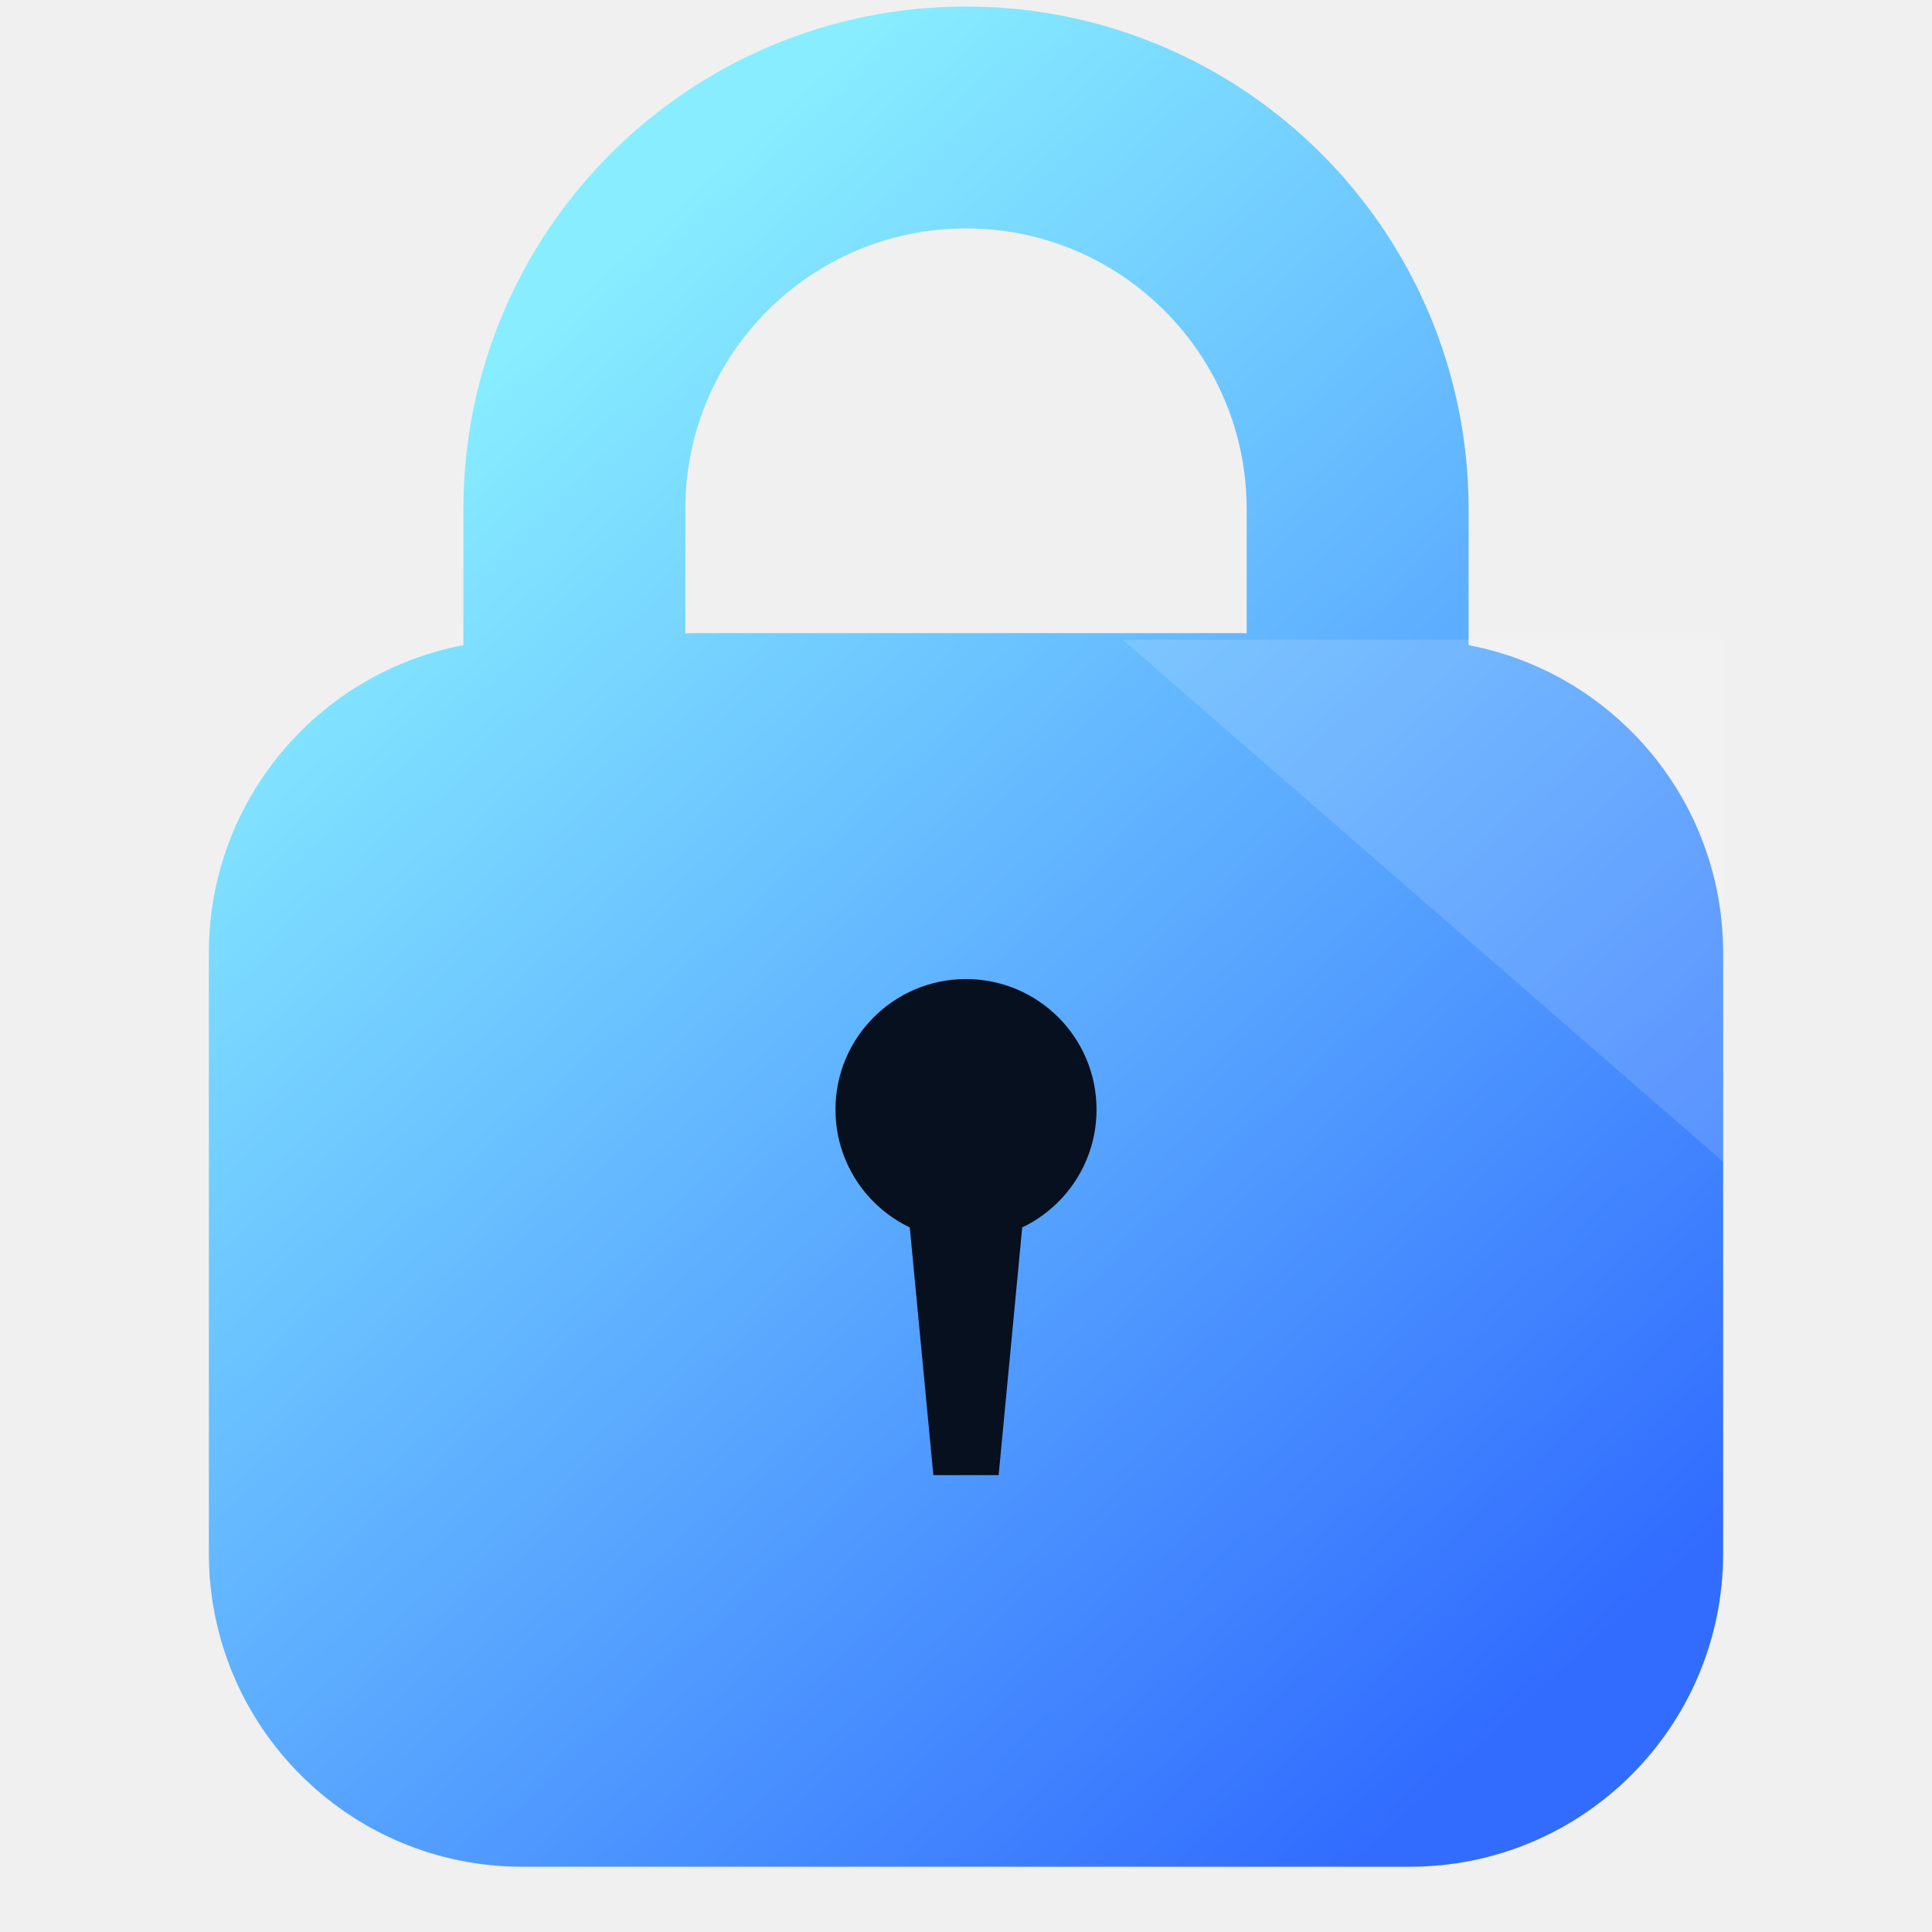
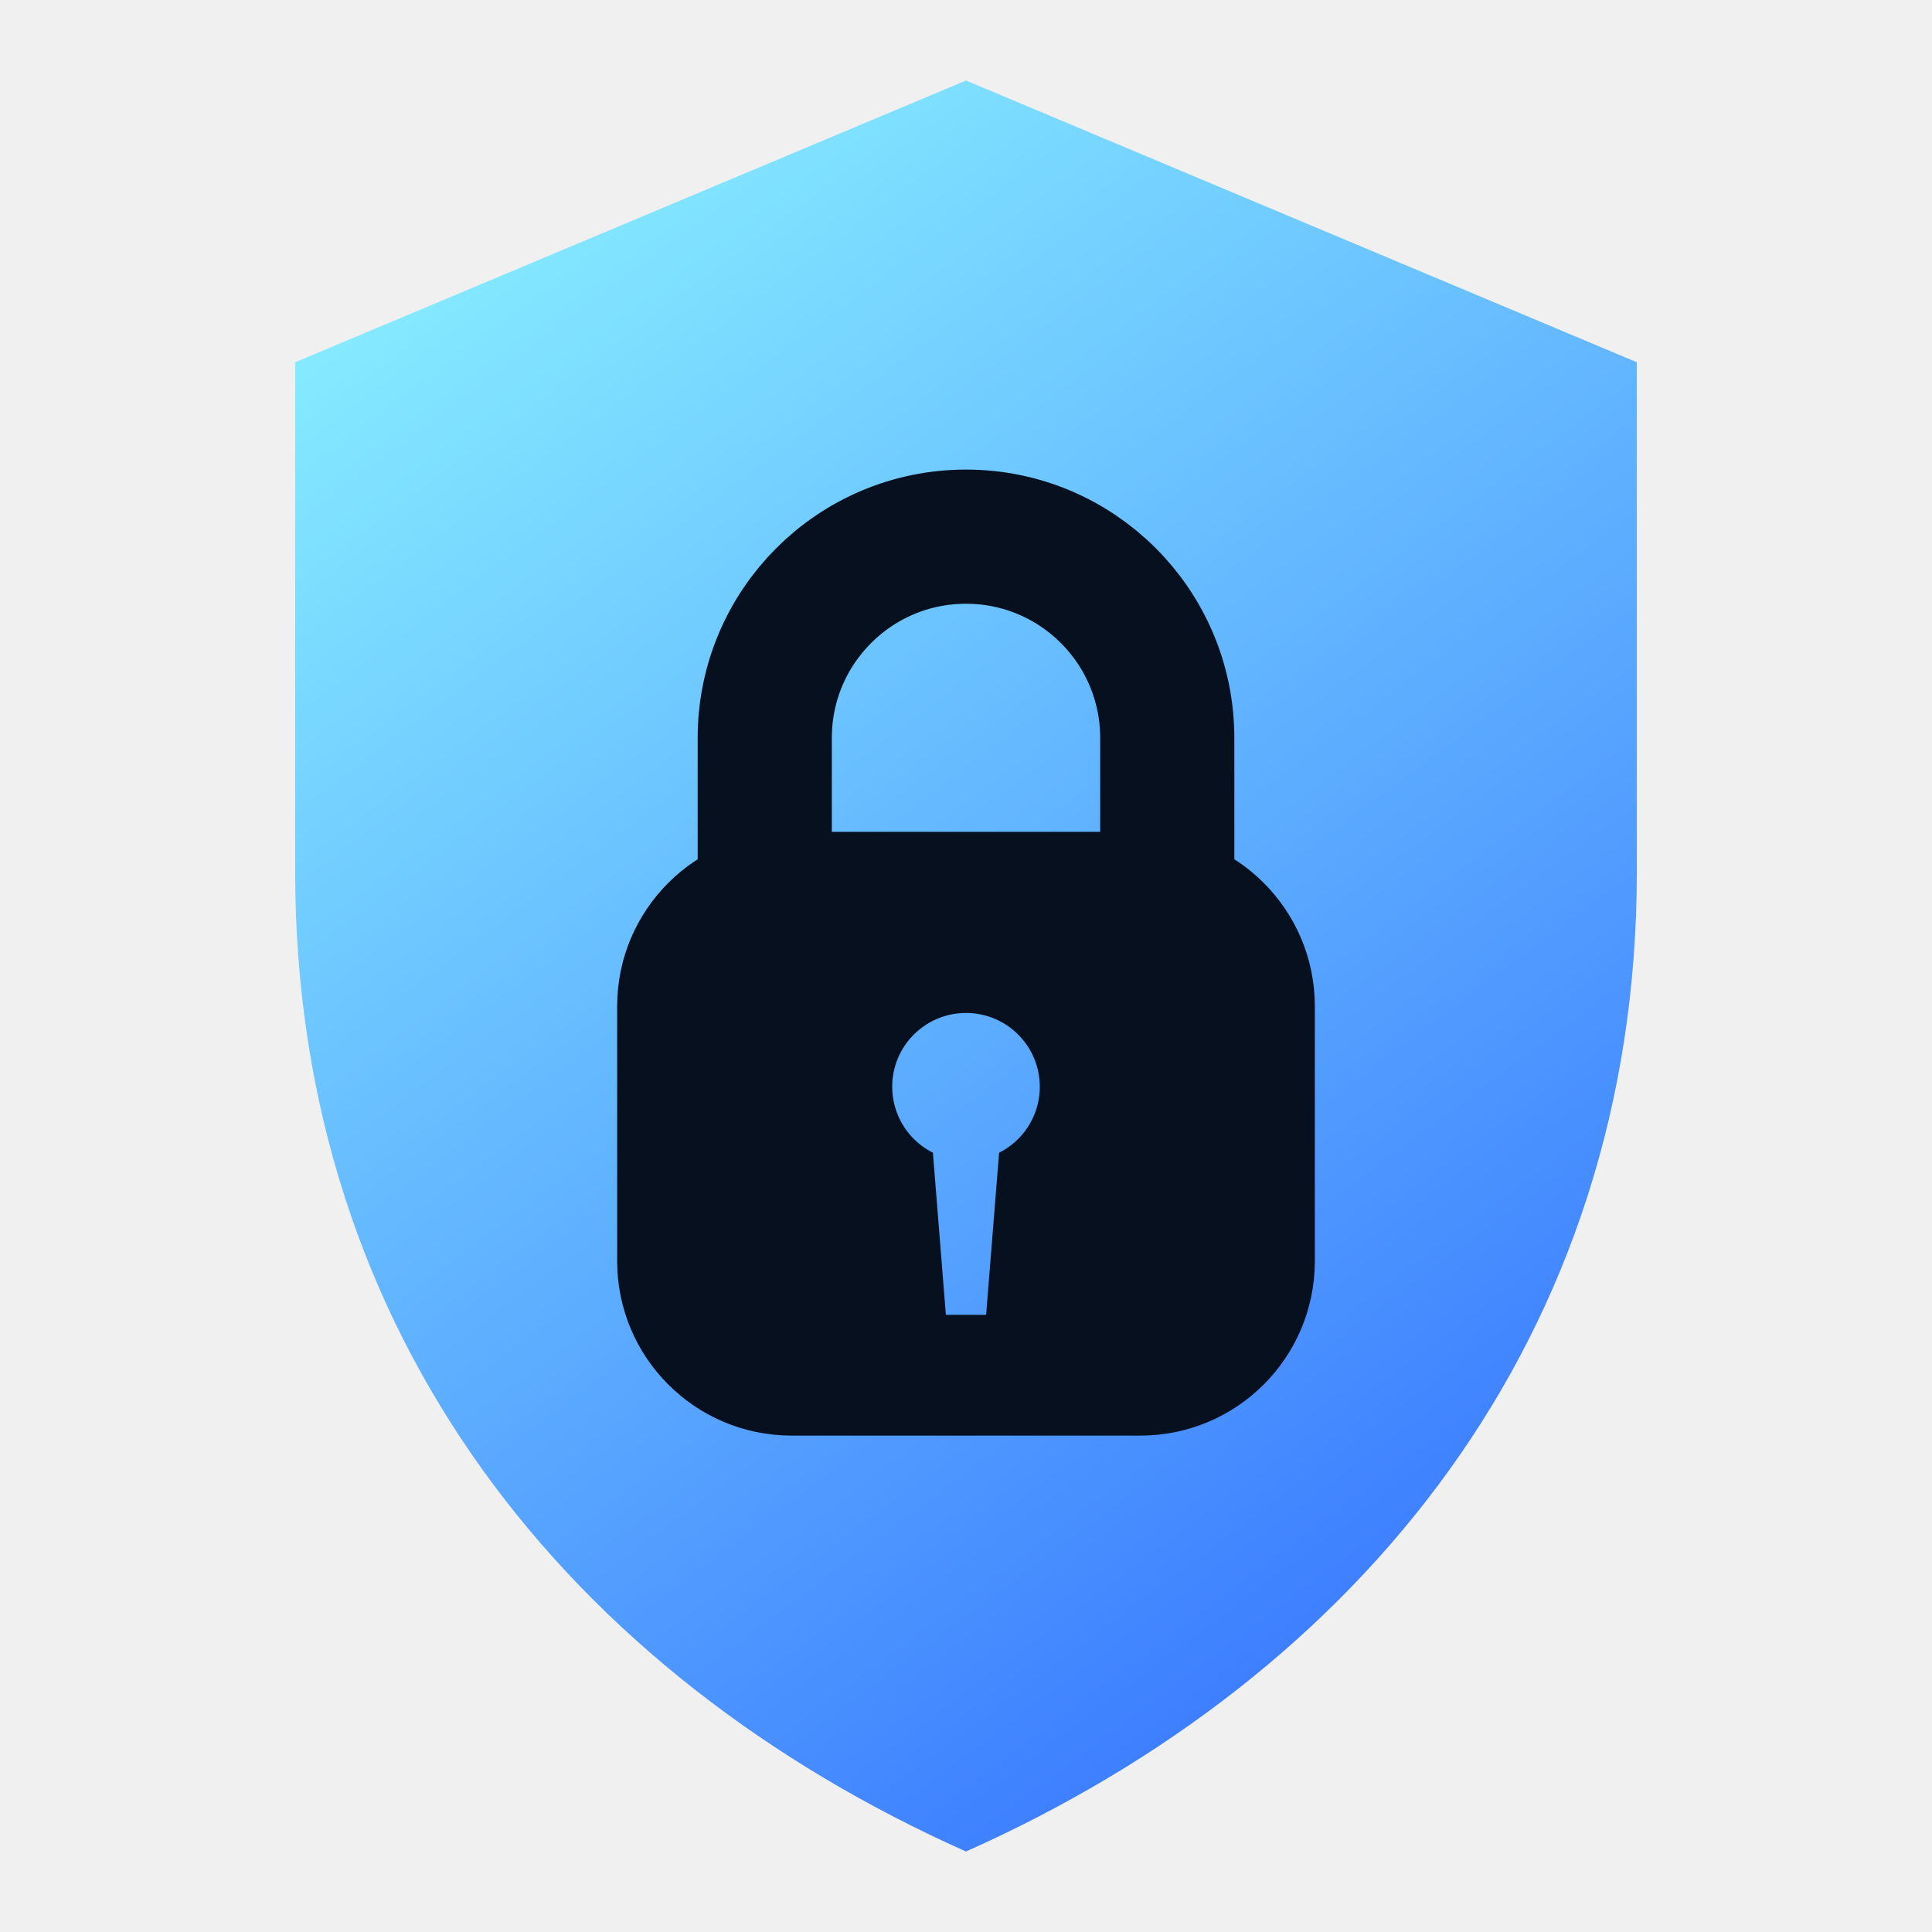
- <svg xmlns="http://www.w3.org/2000/svg" width="512" height="512" viewBox="132 108 248 296" fill="none">
+ <svg xmlns="http://www.w3.org/2000/svg" width="512" height="512" viewBox="132 112 248 288" fill="none">
  <defs>
-     <linearGradient id="lockGradient" x1="168" y1="176" x2="344" y2="368" gradientUnits="userSpaceOnUse">
+     <linearGradient id="shieldGradient" x1="168" y1="146" x2="344" y2="382" gradientUnits="userSpaceOnUse">
      <stop offset="0%" stop-color="#88EEFF" />
      <stop offset="100%" stop-color="#316CFF" />
    </linearGradient>
  </defs>
-   <path d="M196 214V186C196 152.863 222.863 126 256 126C289.137 126 316 152.863 316 186V214" stroke="url(#lockGradient)" stroke-width="34" stroke-linecap="round" />
-   <path d="M214 214H298" stroke="url(#lockGradient)" stroke-width="18" stroke-linecap="round" />
-   <rect x="140" y="206" width="232" height="188" rx="48" fill="url(#lockGradient)" />
-   <path d="M280 206H372V286L280 206Z" fill="white" fill-opacity="0.14" />
-   <circle cx="256" cy="278" r="20" fill="#07101F" />
-   <path d="M247 292H265L261 334H251L247 292Z" fill="#07101F" />
+   <path d="M256 124L356 166V242C356 311.228 314.786 361.774 256 388C197.214 361.774 156 311.228 156 242V166L256 124Z" fill="url(#shieldGradient)" />
+   <path d="M226 242V222C226 205.431 239.431 192 256 192C272.569 192 286 205.431 286 222V242" stroke="#07101F" stroke-width="20" stroke-linecap="round" />
+   <rect x="204" y="236" width="104" height="90" rx="26" fill="#07101F" />
+   <circle cx="256" cy="274" r="11" fill="url(#shieldGradient)" />
+   <path d="M251 283H261L259 308H253L251 283Z" fill="url(#shieldGradient)" />
</svg>
